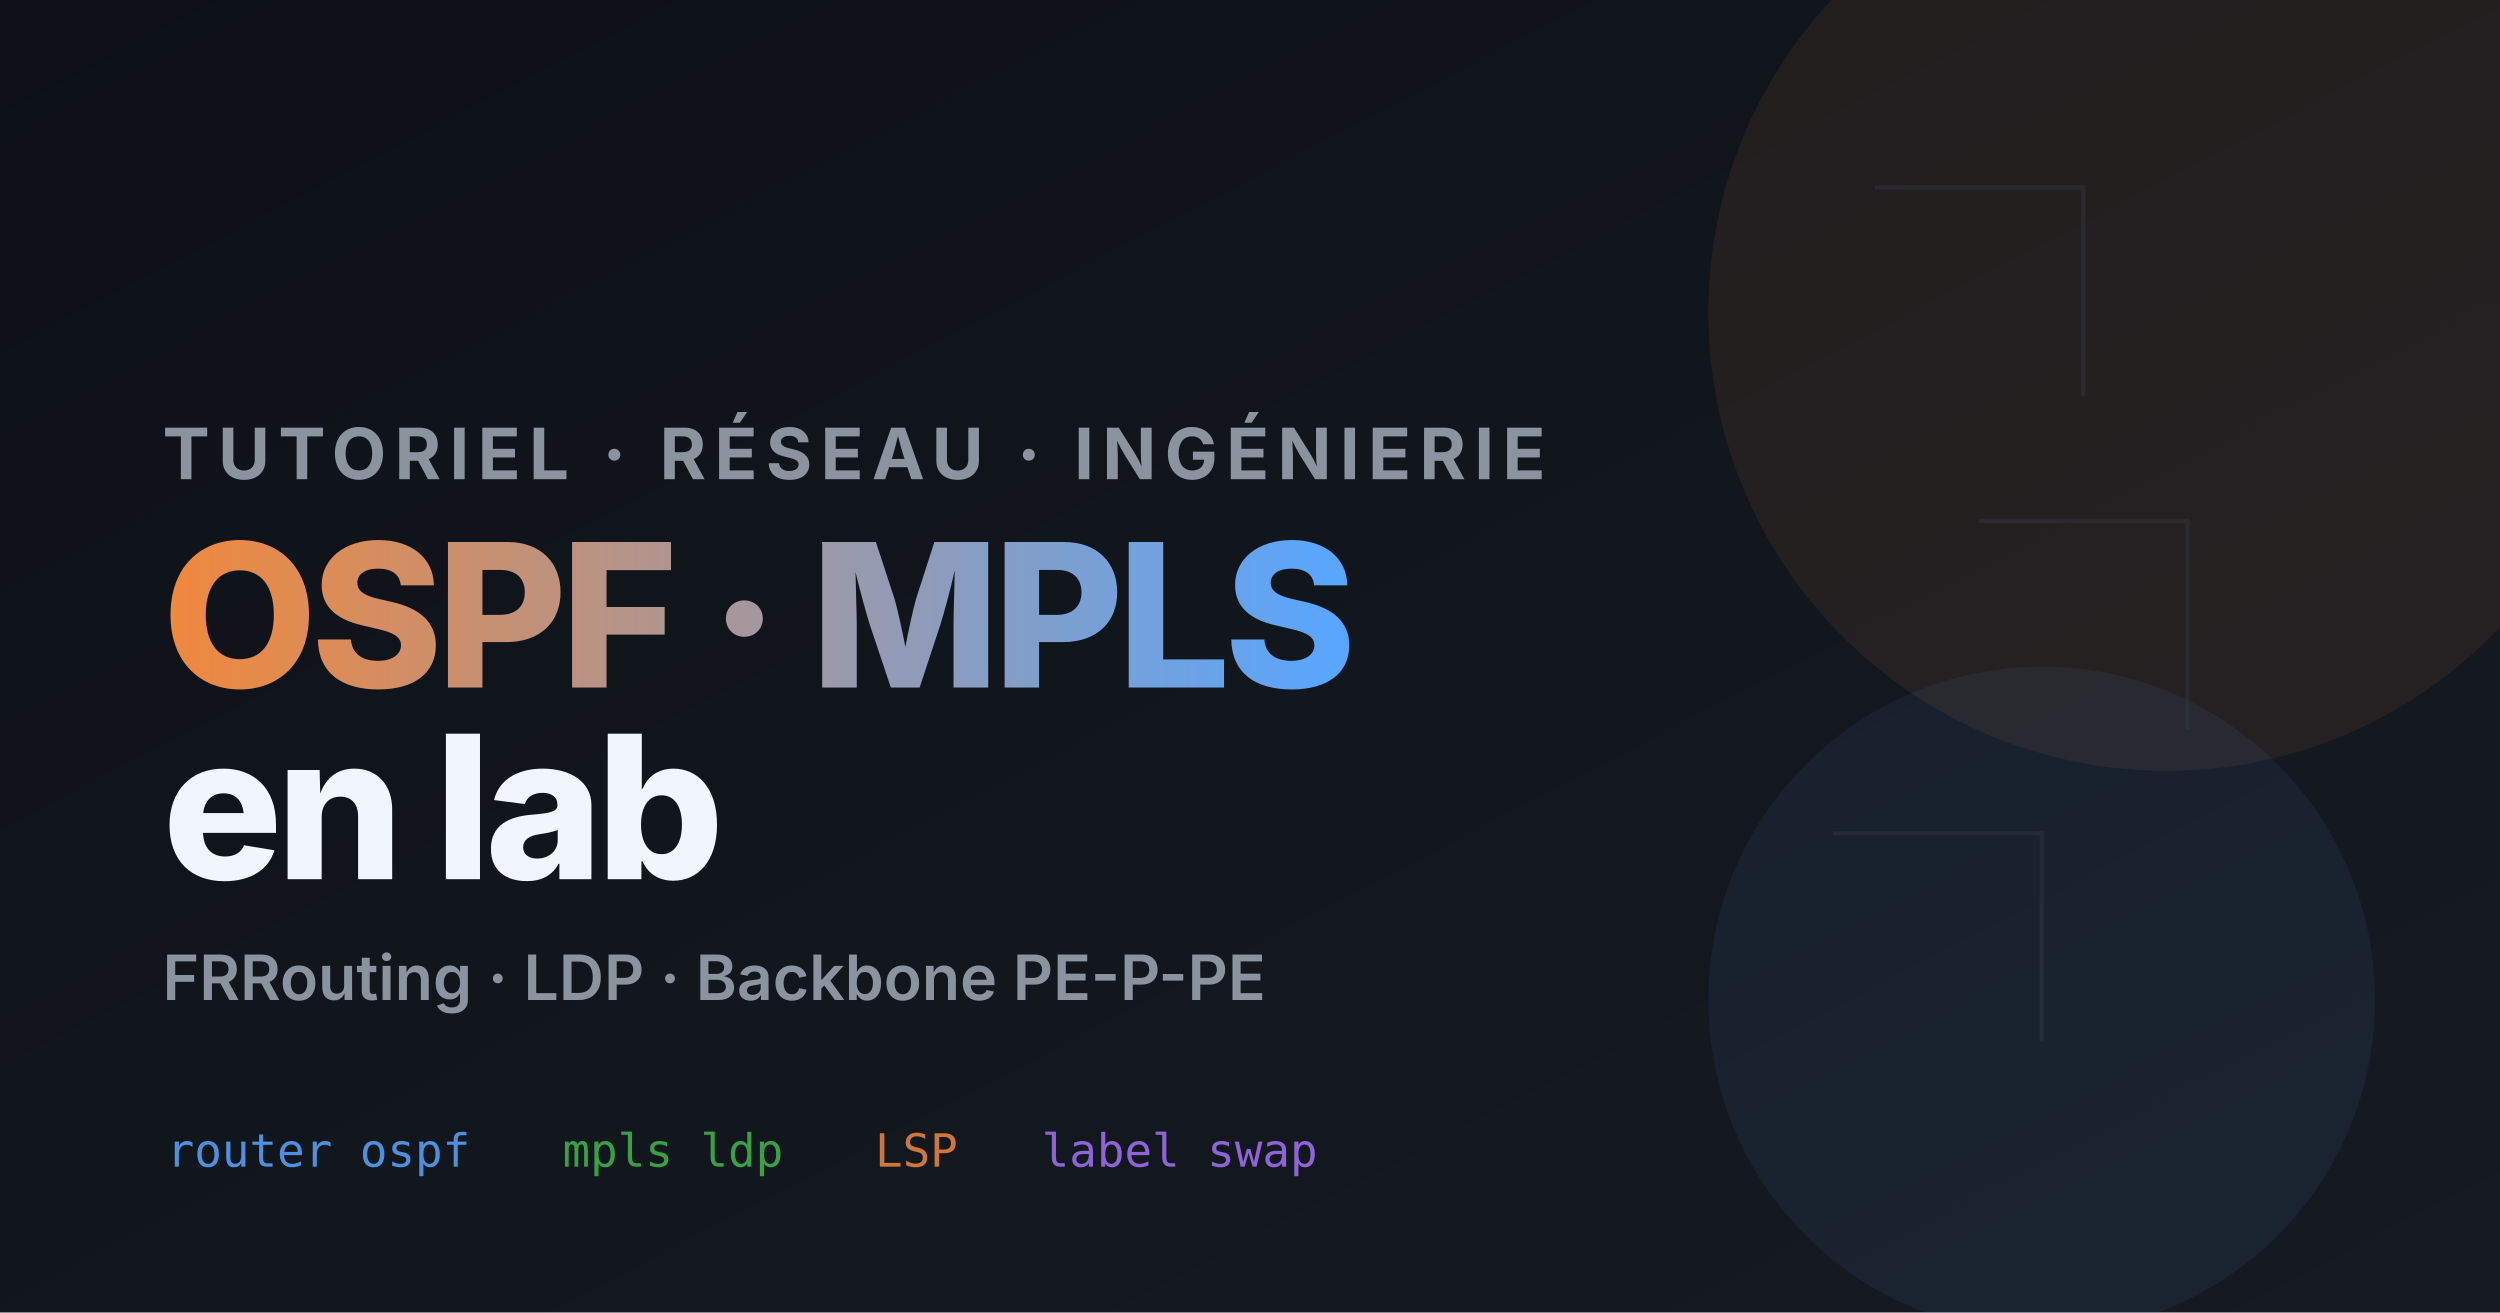
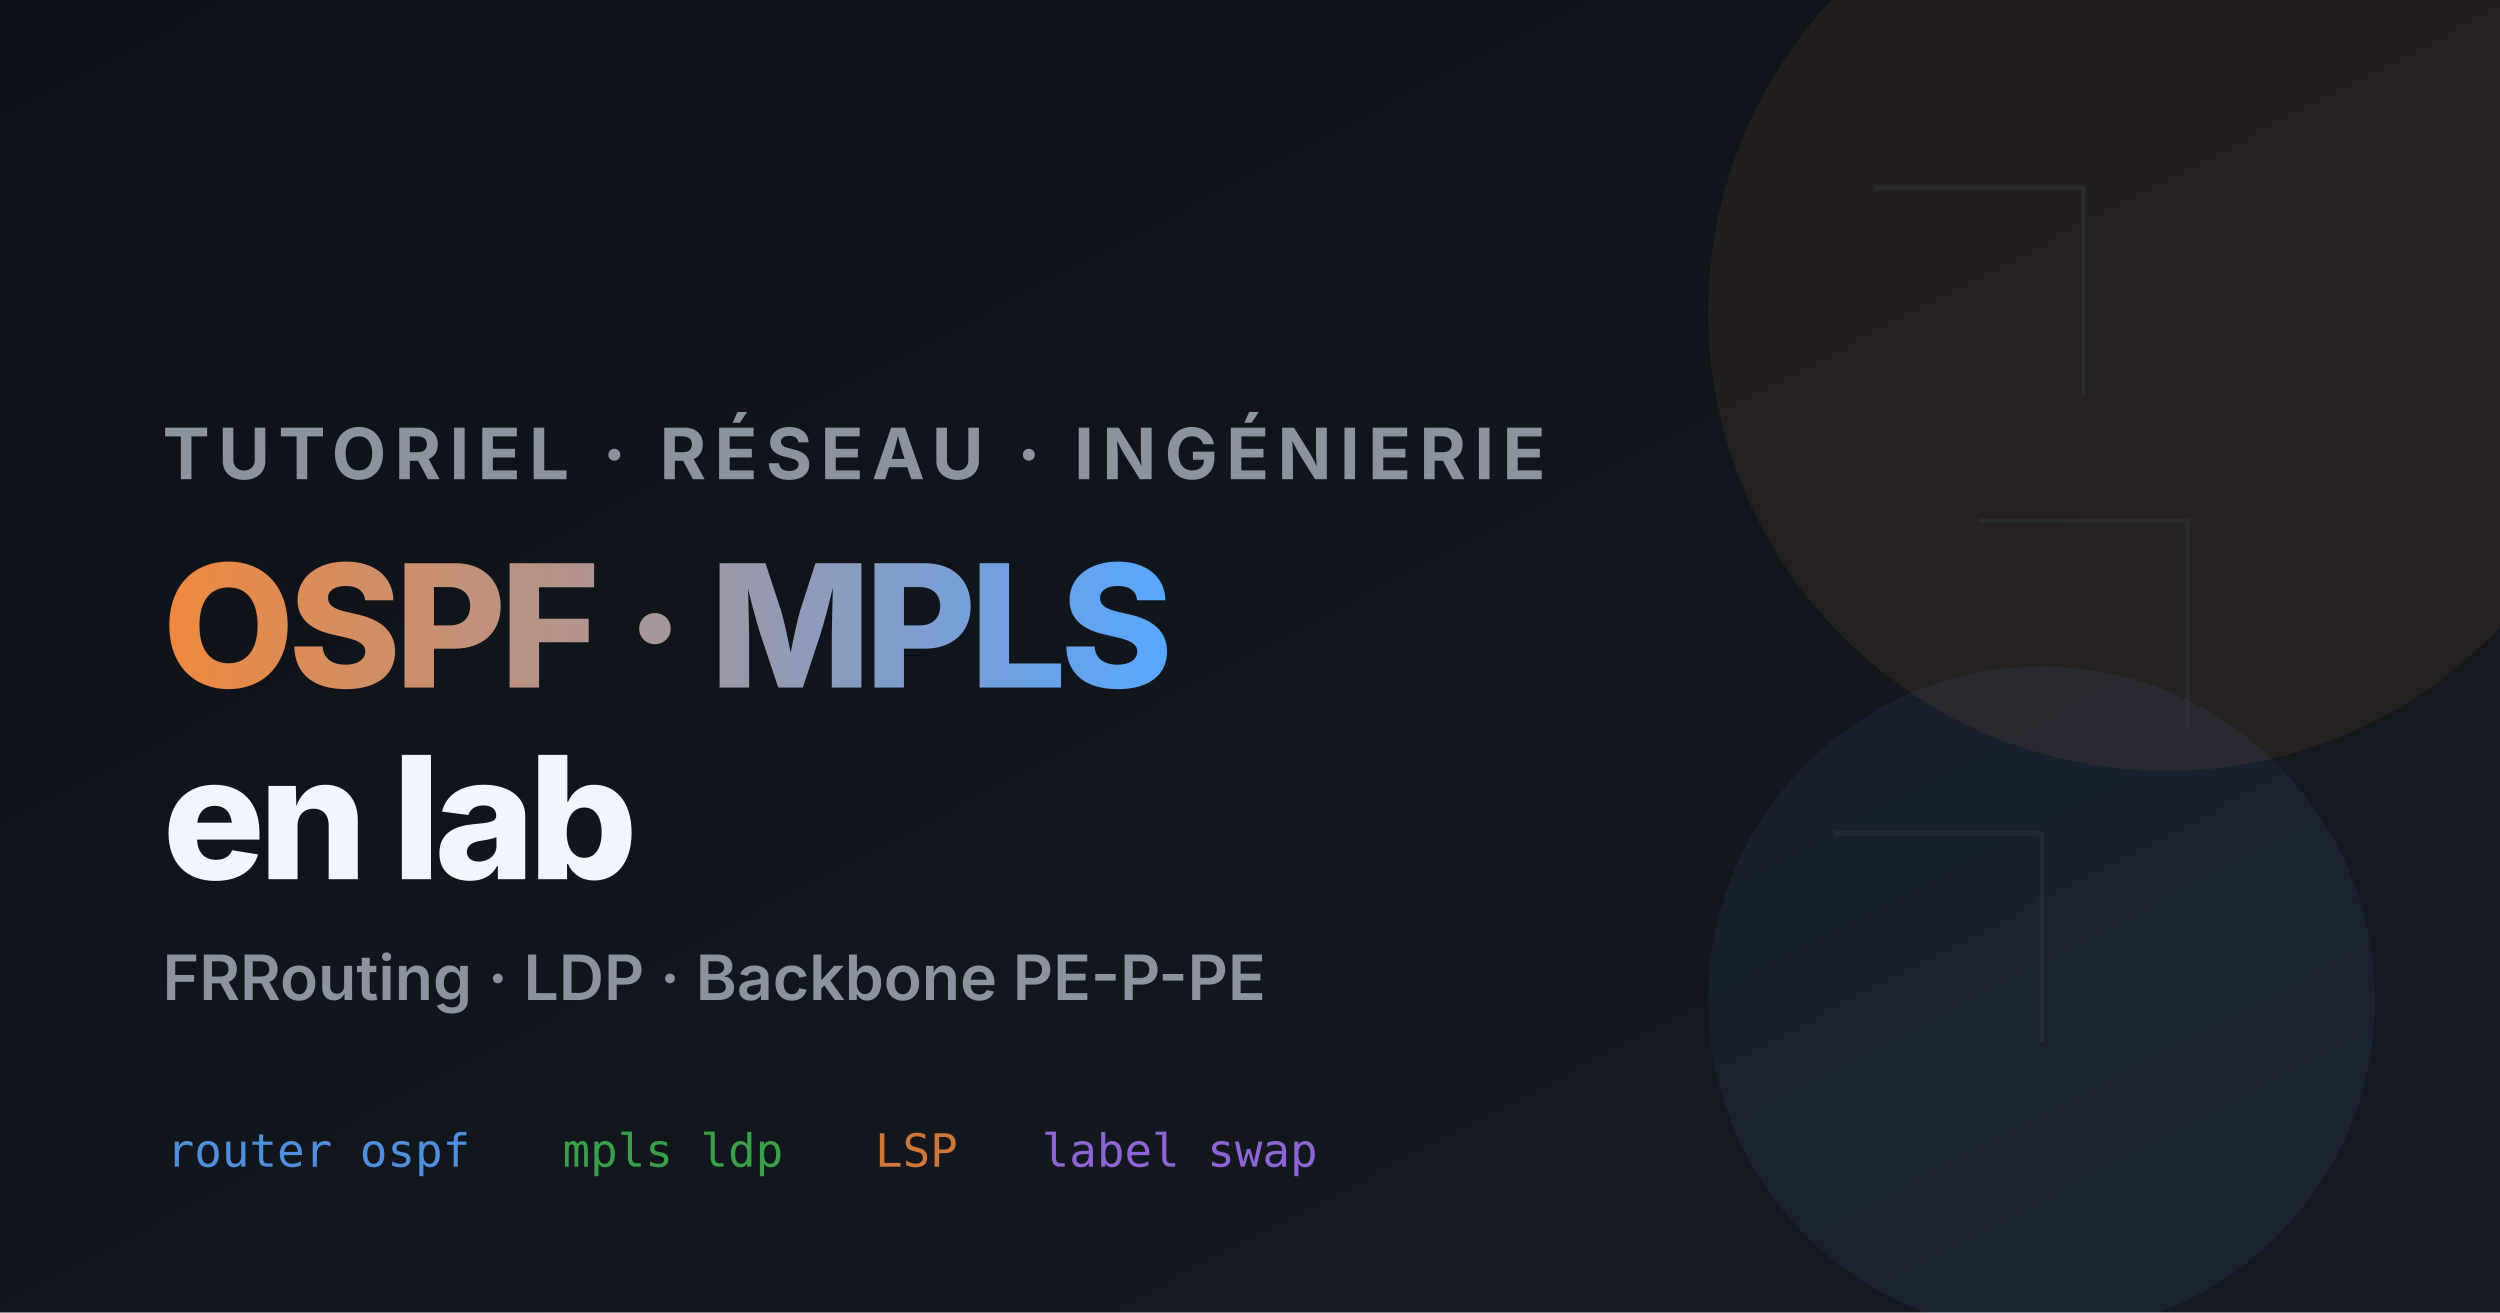
<svg xmlns="http://www.w3.org/2000/svg" width="1200" height="630" aria-label="OSPF et MPLS en lab avec FRRouting" role="img" viewBox="0 0 1200 630">
  <defs>
    <linearGradient id="bg" x1="0" x2="1" y1="0" y2="1">
      <stop offset="0%" stop-color="#0d1117" />
      <stop offset="100%" stop-color="#161b22" />
    </linearGradient>
    <linearGradient id="title" x1="0" x2="1" y1="0" y2="0">
      <stop offset="0%" stop-color="#f0883e" />
      <stop offset="100%" stop-color="#58a6ff" />
    </linearGradient>
  </defs>
  <rect width="1200" height="630" fill="url(#bg)" />
  <circle cx="1040" cy="150" r="220" fill="#f0883e" opacity=".08" />
  <circle cx="980" cy="480" r="160" fill="#58a6ff" opacity=".07" />
  <g fill="none" stroke="#30363d" stroke-width="2" opacity=".5">
    <path d="M 900 90 L 1000 90 L 1000 190" />
    <path d="M 950 250 L 1050 250 L 1050 350" />
    <path d="M 880 400 L 980 400 L 980 500" />
  </g>
  <text x="78" y="230" fill="#8b949e" font-family="'Inter',system-ui,-apple-system,'Segoe UI',Roboto,sans-serif" font-size="34" font-weight="700" letter-spacing="4">TUTORIEL · RÉSEAU · INGÉNIERIE</text>
-   <text x="78" y="330" fill="url(#title)" font-family="'Inter',system-ui,-apple-system,'Segoe UI',Roboto,sans-serif" font-size="96" font-weight="800" letter-spacing="-3">OSPF · MPLS</text>
-   <text x="78" y="422" fill="#f0f6fc" font-family="'Inter',system-ui,-apple-system,'Segoe UI',Roboto,sans-serif" font-size="96" font-weight="800" letter-spacing="-3">en lab</text>
+   <text x="78" y="330" fill="url(#title)" font-family="'Inter',system-ui,-apple-system,'Segoe UI',Roboto,sans-serif" font-size="82" font-weight="800" letter-spacing="-3">OSPF · MPLS</text>
+   <text x="78" y="422" fill="#f0f6fc" font-family="'Inter',system-ui,-apple-system,'Segoe UI',Roboto,sans-serif" font-size="82" font-weight="800" letter-spacing="-3">en lab</text>
  <text x="78" y="480" fill="#8b949e" font-family="'Inter',system-ui,-apple-system,'Segoe UI',Roboto,sans-serif" font-size="30" font-weight="600">FRRouting · LDP · Backbone PE-P-PE</text>
  <g fill="#58a6ff" font-family="'JetBrains Mono','Fira Code',monospace" font-size="22" opacity=".85">
    <text x="80" y="560">router ospf</text>
    <text x="270" y="560" fill="#3fb950">mpls ldp</text>
    <text x="420" y="560" fill="#f0883e">LSP</text>
    <text x="500" y="560" fill="#a371f7">label swap</text>
  </g>
</svg>
